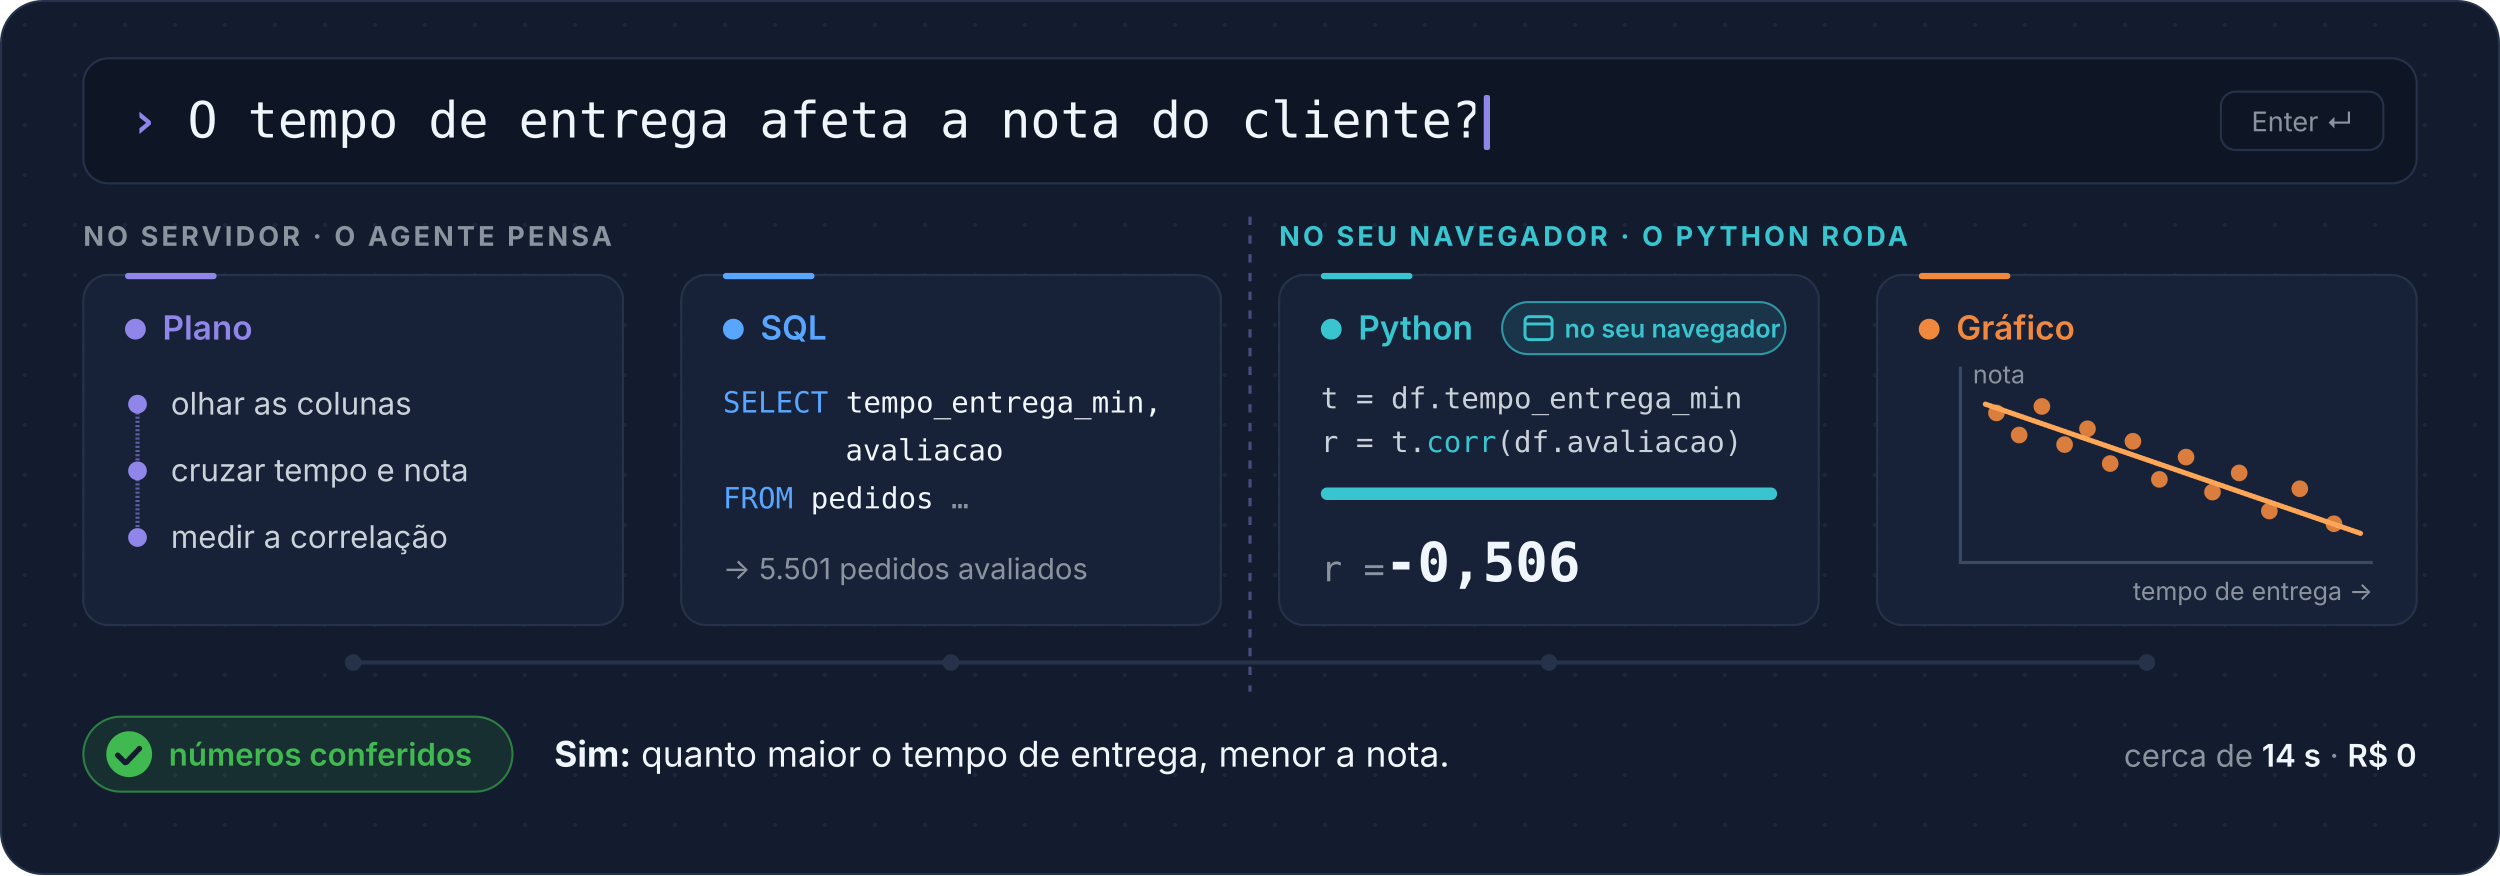
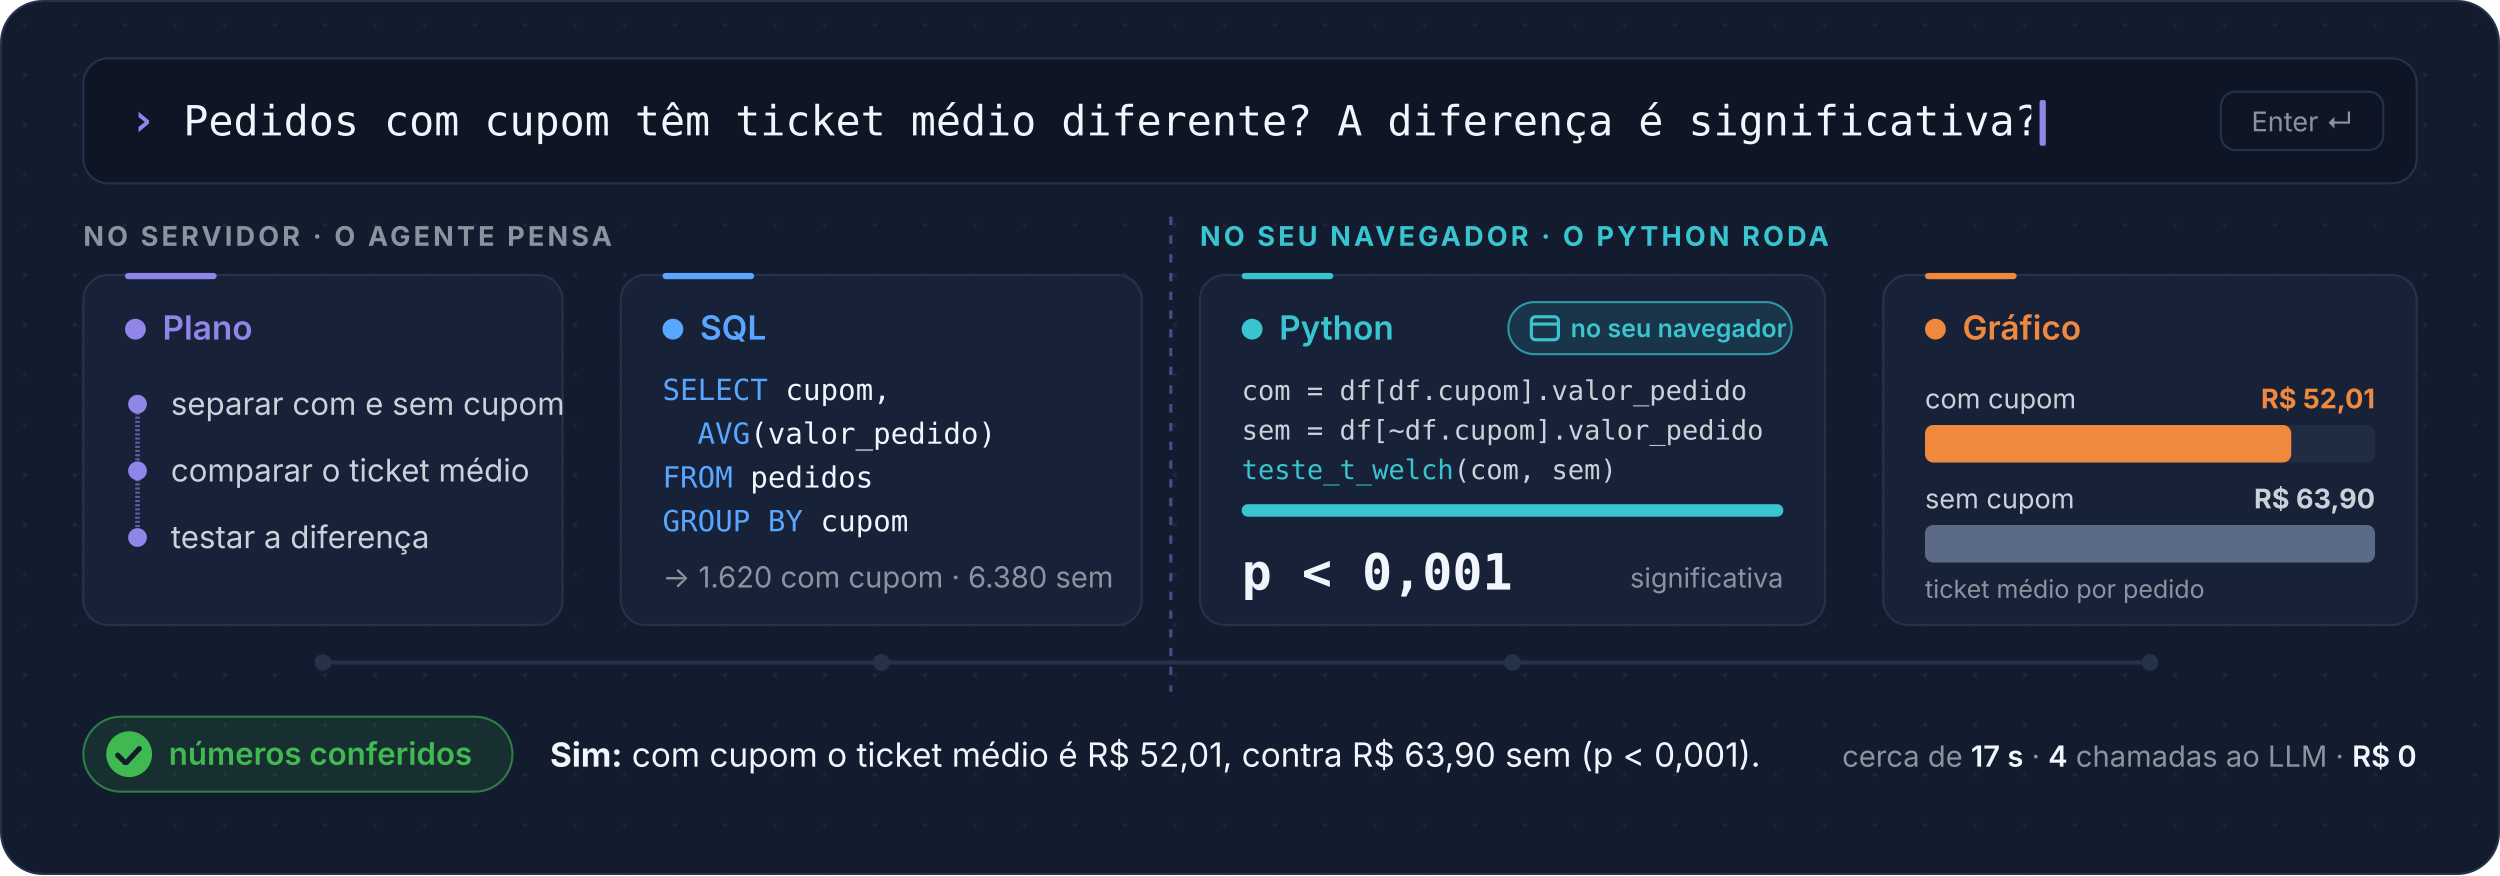
<svg xmlns="http://www.w3.org/2000/svg" viewBox="0 0 1200 420" width="1200" height="420" role="img" aria-labelledby="t d">
-   <style>.s{font-family:system-ui,-apple-system,"Segoe UI",sans-serif}.m{font-family:ui-monospace,"Cascadia Mono",Consolas,monospace}.o{transform-box:fill-box;transform-origin:center}.l{transform-box:fill-box;transform-origin:0 50%}.h{opacity:0}.d{stroke-dasharray:1}@keyframes k1{0%,2.5%{transform:none;animation-timing-function:steps(43,end)}21.67%,100%{transform:translateX(619.2px)}}.k1{animation:k1 12s infinite}@keyframes k2{0%,2.5%{transform:translateX(-619.2px);animation-timing-function:steps(43,end)}21.67%,100%{transform:none}}.k2{animation:k2 12s infinite}@keyframes k3{0%{opacity:1}21.67%{opacity:0}25.83%{opacity:1}30%{opacity:0}34.17%{opacity:1}38.33%{opacity:0}42.5%{opacity:1}46.67%{opacity:0}50.83%{opacity:1}55%{opacity:0}59.17%{opacity:1}63.33%{opacity:0}67.5%{opacity:1}71.67%{opacity:0}75.83%{opacity:1}80%{opacity:0}84.17%{opacity:1}88.33%{opacity:0}91.67%,100%{opacity:0}}.k3{animation:k3 12s step-end infinite}@keyframes k4{0%,20.83%{opacity:0}23.33%,22.5%{opacity:0.45}26.67%,100%{opacity:0}}.k4{animation:k4 12s infinite}@keyframes k5{0%,41.25%{opacity:0}43.75%,44.58%{opacity:1}48.75%,100%{opacity:0}}.k5{animation:k5 12s infinite}@keyframes k6{0%,21.67%{opacity:0;transform:translate(0,14px);animation-timing-function:cubic-bezier(.16,1,.3,1)}25.42%,100%{opacity:1;transform:none}}.k6{animation:k6 12s infinite}@keyframes k7{0%,21.67%{opacity:0}24.17%,33.33%{opacity:1}37.5%,100%{opacity:0}}.k7{animation:k7 12s infinite}@keyframes k8{0%,23.75%{stroke-dashoffset:1;animation-timing-function:cubic-bezier(.65,0,.35,1)}29.58%,100%{stroke-dashoffset:0}}.k8{animation:k8 12s infinite}@keyframes k9{0%,24.17%{opacity:0;transform:translate(-8px,0);animation-timing-function:cubic-bezier(.16,1,.3,1)}27.5%,100%{opacity:1;transform:none}}.k9{animation:k9 12s infinite}@keyframes k10{0%,26%{opacity:0;transform:translate(-8px,0);animation-timing-function:cubic-bezier(.16,1,.3,1)}29.33%,100%{opacity:1;transform:none}}.k10{animation:k10 12s infinite}@keyframes k11{0%,27.83%{opacity:0;transform:translate(-8px,0);animation-timing-function:cubic-bezier(.16,1,.3,1)}31.17%,100%{opacity:1;transform:none}}.k11{animation:k11 12s infinite}@keyframes k12{0%,30%{opacity:0;transform:translate(0,14px);animation-timing-function:cubic-bezier(.16,1,.3,1)}33.75%,100%{opacity:1;transform:none}}.k12{animation:k12 12s infinite}@keyframes k13{0%,30%{opacity:0}32.5%,41.67%{opacity:1}45.83%,100%{opacity:0}}.k13{animation:k13 12s infinite}@keyframes k14{0%,32.5%{opacity:0;transform:translate(-8px,0);animation-timing-function:cubic-bezier(.16,1,.3,1)}35.42%,100%{opacity:1;transform:none}}.k14{animation:k14 12s infinite}@keyframes k15{0%,34.83%{opacity:0;transform:translate(-8px,0);animation-timing-function:cubic-bezier(.16,1,.3,1)}37.75%,100%{opacity:1;transform:none}}.k15{animation:k15 12s infinite}@keyframes k16{0%,37.17%{opacity:0;transform:translate(-8px,0);animation-timing-function:cubic-bezier(.16,1,.3,1)}40.08%,100%{opacity:1;transform:none}}.k16{animation:k16 12s infinite}@keyframes k17{0%,40%{opacity:0;transform:translate(0,10px);animation-timing-function:cubic-bezier(.16,1,.3,1)}42.92%,100%{opacity:1;transform:none}}.k17{animation:k17 12s infinite}@keyframes k18{0%,41.67%{opacity:0;transform:translate(0,14px);animation-timing-function:cubic-bezier(.16,1,.3,1)}45.42%,100%{opacity:1;transform:none}}.k18{animation:k18 12s infinite}@keyframes k19{0%,41.67%{opacity:0}44.17%,53.33%{opacity:1}57.5%,100%{opacity:0}}.k19{animation:k19 12s infinite}@keyframes k20{0%,44.17%{opacity:0;transform:scale(.85);animation-timing-function:cubic-bezier(.16,1,.3,1)}47.5%,100%{opacity:1;transform:none}}.k20{animation:k20 12s infinite}@keyframes k21{0%,45.42%{opacity:0;transform:translate(-8px,0);animation-timing-function:cubic-bezier(.16,1,.3,1)}48.33%,100%{opacity:1;transform:none}}.k21{animation:k21 12s infinite}@keyframes k22{0%,47.08%{opacity:0;transform:translate(-8px,0);animation-timing-function:cubic-bezier(.16,1,.3,1)}50%,100%{opacity:1;transform:none}}.k22{animation:k22 12s infinite}@keyframes k23{0%,48.75%{transform:scaleX(0);animation-timing-function:cubic-bezier(.65,0,.35,1)}55%,100%{transform:none}}.k23{animation:k23 12s infinite}@keyframes k24{0%,54.58%{opacity:0;transform:translate(0,10px);animation-timing-function:cubic-bezier(.16,1,.3,1)}57.92%,100%{opacity:1;transform:none}}.k24{animation:k24 12s infinite}@keyframes k25{0%,58.33%{opacity:0;transform:translate(0,14px);animation-timing-function:cubic-bezier(.16,1,.3,1)}62.08%,100%{opacity:1;transform:none}}.k25{animation:k25 12s infinite}@keyframes k26{0%,58.33%{opacity:0}60.83%,70%{opacity:1}74.17%,100%{opacity:0}}.k26{animation:k26 12s infinite}@keyframes k27{0%,60.42%{opacity:0;transform:scale(.4);animation-timing-function:cubic-bezier(.16,1,.3,1)}62.92%,100%{opacity:1;transform:none}}.k27{animation:k27 12s infinite}@keyframes k28{0%,60.88%{opacity:0;transform:scale(.4);animation-timing-function:cubic-bezier(.16,1,.3,1)}63.37%,100%{opacity:1;transform:none}}.k28{animation:k28 12s infinite}@keyframes k29{0%,61.33%{opacity:0;transform:scale(.4);animation-timing-function:cubic-bezier(.16,1,.3,1)}63.83%,100%{opacity:1;transform:none}}.k29{animation:k29 12s infinite}@keyframes k30{0%,61.79%{opacity:0;transform:scale(.4);animation-timing-function:cubic-bezier(.16,1,.3,1)}64.29%,100%{opacity:1;transform:none}}.k30{animation:k30 12s infinite}@keyframes k31{0%,62.25%{opacity:0;transform:scale(.4);animation-timing-function:cubic-bezier(.16,1,.3,1)}64.75%,100%{opacity:1;transform:none}}.k31{animation:k31 12s infinite}@keyframes k32{0%,62.71%{opacity:0;transform:scale(.4);animation-timing-function:cubic-bezier(.16,1,.3,1)}65.21%,100%{opacity:1;transform:none}}.k32{animation:k32 12s infinite}@keyframes k33{0%,63.17%{opacity:0;transform:scale(.4);animation-timing-function:cubic-bezier(.16,1,.3,1)}65.67%,100%{opacity:1;transform:none}}.k33{animation:k33 12s infinite}@keyframes k34{0%,63.62%{opacity:0;transform:scale(.4);animation-timing-function:cubic-bezier(.16,1,.3,1)}66.12%,100%{opacity:1;transform:none}}.k34{animation:k34 12s infinite}@keyframes k35{0%,64.08%{opacity:0;transform:scale(.4);animation-timing-function:cubic-bezier(.16,1,.3,1)}66.58%,100%{opacity:1;transform:none}}.k35{animation:k35 12s infinite}@keyframes k36{0%,64.54%{opacity:0;transform:scale(.4);animation-timing-function:cubic-bezier(.16,1,.3,1)}67.04%,100%{opacity:1;transform:none}}.k36{animation:k36 12s infinite}@keyframes k37{0%,65%{opacity:0;transform:scale(.4);animation-timing-function:cubic-bezier(.16,1,.3,1)}67.5%,100%{opacity:1;transform:none}}.k37{animation:k37 12s infinite}@keyframes k38{0%,65.46%{opacity:0;transform:scale(.4);animation-timing-function:cubic-bezier(.16,1,.3,1)}67.96%,100%{opacity:1;transform:none}}.k38{animation:k38 12s infinite}@keyframes k39{0%,65.92%{opacity:0;transform:scale(.4);animation-timing-function:cubic-bezier(.16,1,.3,1)}68.42%,100%{opacity:1;transform:none}}.k39{animation:k39 12s infinite}@keyframes k40{0%,66.38%{opacity:0;transform:scale(.4);animation-timing-function:cubic-bezier(.16,1,.3,1)}68.88%,100%{opacity:1;transform:none}}.k40{animation:k40 12s infinite}@keyframes k41{0%,66.67%{stroke-dashoffset:1;animation-timing-function:cubic-bezier(.65,0,.35,1)}70.42%,100%{stroke-dashoffset:0}}.k41{animation:k41 12s infinite}@keyframes k42{0%,28.33%{opacity:0;transform:translateX(0px)}28.75%{opacity:1;transform:translateX(0px);animation-timing-function:cubic-bezier(.65,0,.35,1)}31.67%{opacity:1;transform:translateX(287px)}32.5%,56.67%{opacity:0;transform:translateX(574px)}57.08%{opacity:1;transform:translateX(574px);animation-timing-function:cubic-bezier(.65,0,.35,1)}60%{opacity:1;transform:translateX(861px)}60.83%,100%{opacity:0;transform:translateX(861px)}}.k42{animation:k42 12s infinite}@keyframes k43{0%,40.42%{opacity:0;transform:translate(0,0)}41.25%{opacity:1;transform:translate(0,0);animation-timing-function:cubic-bezier(.65,0,.35,1)}45.42%{opacity:1;transform:translate(287px,0px)}47.08%,100%{opacity:0;transform:translate(287px,0px)}}.k43{animation:k43 12s infinite}@keyframes k44{0%,70%{opacity:0;transform:scale(1.15);animation-timing-function:cubic-bezier(.16,1,.3,1)}72.92%,100%{opacity:1;transform:none}}.k44{animation:k44 12s infinite}@keyframes k45{0%,71.67%{stroke-dashoffset:1;animation-timing-function:cubic-bezier(.65,0,.35,1)}74.17%,100%{stroke-dashoffset:0}}.k45{animation:k45 12s infinite}@keyframes k46{0%,71.25%{opacity:0;transform:scale(1)}71.67%{opacity:.8;transform:scale(1);animation-timing-function:cubic-bezier(.16,1,.3,1)}78.33%,100%{opacity:0;transform:scale(2.6)}}.k46{animation:k46 12s infinite}@keyframes k47{0%,72.92%{opacity:0;transform:translate(-10px,0);animation-timing-function:cubic-bezier(.16,1,.3,1)}76.67%,100%{opacity:1;transform:none}}.k47{animation:k47 12s infinite}@keyframes k48{0%,75.83%{opacity:0;transform:translate(0,10px);animation-timing-function:cubic-bezier(.16,1,.3,1)}79.58%,100%{opacity:1;transform:none}}.k48{animation:k48 12s infinite}@keyframes fora{0%,91.67%{opacity:1}96.67%,100%{opacity:0}}.fora{animation:fora 12s infinite}@media (prefers-reduced-motion:reduce){*{animation:none!important}.k1{transform:translateX(619.2px)!important}.k2{transform:none!important}.k3{opacity:0!important}.k6{opacity:1!important;transform:none!important}.k8{stroke-dashoffset:0!important}.k9{opacity:1!important;transform:none!important}.k10{opacity:1!important;transform:none!important}.k11{opacity:1!important;transform:none!important}.k12{opacity:1!important;transform:none!important}.k14{opacity:1!important;transform:none!important}.k15{opacity:1!important;transform:none!important}.k16{opacity:1!important;transform:none!important}.k17{opacity:1!important;transform:none!important}.k18{opacity:1!important;transform:none!important}.k20{opacity:1!important;transform:none!important}.k21{opacity:1!important;transform:none!important}.k22{opacity:1!important;transform:none!important}.k23{transform:none!important}.k24{opacity:1!important;transform:none!important}.k25{opacity:1!important;transform:none!important}.k27{opacity:1!important;transform:none!important}.k28{opacity:1!important;transform:none!important}.k29{opacity:1!important;transform:none!important}.k30{opacity:1!important;transform:none!important}.k31{opacity:1!important;transform:none!important}.k32{opacity:1!important;transform:none!important}.k33{opacity:1!important;transform:none!important}.k34{opacity:1!important;transform:none!important}.k35{opacity:1!important;transform:none!important}.k36{opacity:1!important;transform:none!important}.k37{opacity:1!important;transform:none!important}.k38{opacity:1!important;transform:none!important}.k39{opacity:1!important;transform:none!important}.k40{opacity:1!important;transform:none!important}.k41{stroke-dashoffset:0!important}.k44{opacity:1!important;transform:none!important}.k45{stroke-dashoffset:0!important}.k47{opacity:1!important;transform:none!important}.k48{opacity:1!important;transform:none!important}}</style>
+   <style>.s{font-family:system-ui,-apple-system,"Segoe UI",sans-serif}.m{font-family:ui-monospace,"Cascadia Mono",Consolas,monospace}.o{transform-box:fill-box;transform-origin:center}.l{transform-box:fill-box;transform-origin:0 50%}.h{opacity:0}.d{stroke-dasharray:1}@keyframes k1{0%,2.5%{transform:none;animation-timing-function:steps(74,end)}21.67%,100%{transform:translateX(888px)}}.k1{animation:k1 12s infinite}@keyframes k2{0%,2.5%{transform:translateX(-888px);animation-timing-function:steps(74,end)}21.67%,100%{transform:none}}.k2{animation:k2 12s infinite}@keyframes k3{0%{opacity:1}21.67%{opacity:0}25.83%{opacity:1}30%{opacity:0}34.17%{opacity:1}38.33%{opacity:0}42.5%{opacity:1}46.67%{opacity:0}50.83%{opacity:1}55%{opacity:0}59.17%{opacity:1}63.33%{opacity:0}67.5%{opacity:1}71.67%{opacity:0}75.83%{opacity:1}80%{opacity:0}84.17%{opacity:1}88.33%{opacity:0}91.67%,100%{opacity:0}}.k3{animation:k3 12s step-end infinite}@keyframes k4{0%,20.83%{opacity:0}23.33%,22.5%{opacity:0.45}26.67%,100%{opacity:0}}.k4{animation:k4 12s infinite}@keyframes k5{0%,41.25%{opacity:0}43.75%,44.58%{opacity:1}48.75%,100%{opacity:0}}.k5{animation:k5 12s infinite}@keyframes k6{0%,21.67%{opacity:0;transform:translate(0,14px);animation-timing-function:cubic-bezier(.16,1,.3,1)}25.42%,100%{opacity:1;transform:none}}.k6{animation:k6 12s infinite}@keyframes k7{0%,21.67%{opacity:0}24.17%,33.33%{opacity:1}37.5%,100%{opacity:0}}.k7{animation:k7 12s infinite}@keyframes k8{0%,23.75%{stroke-dashoffset:1;animation-timing-function:cubic-bezier(.65,0,.35,1)}29.58%,100%{stroke-dashoffset:0}}.k8{animation:k8 12s infinite}@keyframes k9{0%,24.17%{opacity:0;transform:translate(-8px,0);animation-timing-function:cubic-bezier(.16,1,.3,1)}27.5%,100%{opacity:1;transform:none}}.k9{animation:k9 12s infinite}@keyframes k10{0%,26%{opacity:0;transform:translate(-8px,0);animation-timing-function:cubic-bezier(.16,1,.3,1)}29.33%,100%{opacity:1;transform:none}}.k10{animation:k10 12s infinite}@keyframes k11{0%,27.83%{opacity:0;transform:translate(-8px,0);animation-timing-function:cubic-bezier(.16,1,.3,1)}31.17%,100%{opacity:1;transform:none}}.k11{animation:k11 12s infinite}@keyframes k12{0%,30%{opacity:0;transform:translate(0,14px);animation-timing-function:cubic-bezier(.16,1,.3,1)}33.75%,100%{opacity:1;transform:none}}.k12{animation:k12 12s infinite}@keyframes k13{0%,30%{opacity:0}32.5%,41.67%{opacity:1}45.83%,100%{opacity:0}}.k13{animation:k13 12s infinite}@keyframes k14{0%,32.08%{opacity:0;transform:translate(-8px,0);animation-timing-function:cubic-bezier(.16,1,.3,1)}35%,100%{opacity:1;transform:none}}.k14{animation:k14 12s infinite}@keyframes k15{0%,33.75%{opacity:0;transform:translate(-8px,0);animation-timing-function:cubic-bezier(.16,1,.3,1)}36.67%,100%{opacity:1;transform:none}}.k15{animation:k15 12s infinite}@keyframes k16{0%,35.42%{opacity:0;transform:translate(-8px,0);animation-timing-function:cubic-bezier(.16,1,.3,1)}38.33%,100%{opacity:1;transform:none}}.k16{animation:k16 12s infinite}@keyframes k17{0%,37.08%{opacity:0;transform:translate(-8px,0);animation-timing-function:cubic-bezier(.16,1,.3,1)}40%,100%{opacity:1;transform:none}}.k17{animation:k17 12s infinite}@keyframes k18{0%,39.58%{opacity:0;transform:translate(0,10px);animation-timing-function:cubic-bezier(.16,1,.3,1)}42.5%,100%{opacity:1;transform:none}}.k18{animation:k18 12s infinite}@keyframes k19{0%,41.67%{opacity:0;transform:translate(0,14px);animation-timing-function:cubic-bezier(.16,1,.3,1)}45.42%,100%{opacity:1;transform:none}}.k19{animation:k19 12s infinite}@keyframes k20{0%,41.67%{opacity:0}44.17%,53.33%{opacity:1}57.5%,100%{opacity:0}}.k20{animation:k20 12s infinite}@keyframes k21{0%,44.17%{opacity:0;transform:scale(.85);animation-timing-function:cubic-bezier(.16,1,.3,1)}47.5%,100%{opacity:1;transform:none}}.k21{animation:k21 12s infinite}@keyframes k22{0%,45%{opacity:0;transform:translate(-8px,0);animation-timing-function:cubic-bezier(.16,1,.3,1)}47.92%,100%{opacity:1;transform:none}}.k22{animation:k22 12s infinite}@keyframes k23{0%,46.33%{opacity:0;transform:translate(-8px,0);animation-timing-function:cubic-bezier(.16,1,.3,1)}49.25%,100%{opacity:1;transform:none}}.k23{animation:k23 12s infinite}@keyframes k24{0%,47.67%{opacity:0;transform:translate(-8px,0);animation-timing-function:cubic-bezier(.16,1,.3,1)}50.58%,100%{opacity:1;transform:none}}.k24{animation:k24 12s infinite}@keyframes k25{0%,49.17%{transform:scaleX(0);animation-timing-function:cubic-bezier(.65,0,.35,1)}55%,100%{transform:none}}.k25{animation:k25 12s infinite}@keyframes k26{0%,54.58%{opacity:0;transform:translate(0,10px);animation-timing-function:cubic-bezier(.16,1,.3,1)}57.92%,100%{opacity:1;transform:none}}.k26{animation:k26 12s infinite}@keyframes k27{0%,58.33%{opacity:0;transform:translate(0,14px);animation-timing-function:cubic-bezier(.16,1,.3,1)}62.08%,100%{opacity:1;transform:none}}.k27{animation:k27 12s infinite}@keyframes k28{0%,58.33%{opacity:0}60.83%,70%{opacity:1}74.17%,100%{opacity:0}}.k28{animation:k28 12s infinite}@keyframes k29{0%,66.25%{opacity:0;transform:translate(0,10px);animation-timing-function:cubic-bezier(.16,1,.3,1)}69.17%,100%{opacity:1;transform:none}}.k29{animation:k29 12s infinite}@keyframes k30{0%,60.83%{transform:scaleX(0);animation-timing-function:cubic-bezier(.65,0,.35,1)}66.67%,100%{transform:none}}.k30{animation:k30 12s infinite}@keyframes k31{0%,67.92%{opacity:0;transform:translate(0,10px);animation-timing-function:cubic-bezier(.16,1,.3,1)}70.83%,100%{opacity:1;transform:none}}.k31{animation:k31 12s infinite}@keyframes k32{0%,62.5%{transform:scaleX(0);animation-timing-function:cubic-bezier(.65,0,.35,1)}68.33%,100%{transform:none}}.k32{animation:k32 12s infinite}@keyframes k33{0%,28.33%{opacity:0;transform:translateX(0px)}28.75%{opacity:1;transform:translateX(0px);animation-timing-function:cubic-bezier(.65,0,.35,1)}31.67%{opacity:1;transform:translateX(268px)}32.5%,56.67%{opacity:0;transform:translateX(571px)}57.08%{opacity:1;transform:translateX(571px);animation-timing-function:cubic-bezier(.65,0,.35,1)}60%{opacity:1;transform:translateX(877px)}60.83%,100%{opacity:0;transform:translateX(877px)}}.k33{animation:k33 12s infinite}@keyframes k34{0%,40.42%{opacity:0;transform:translate(0,0)}41.25%{opacity:1;transform:translate(0,0);animation-timing-function:cubic-bezier(.65,0,.35,1)}45.42%{opacity:1;transform:translate(303px,0px)}47.08%,100%{opacity:0;transform:translate(303px,0px)}}.k34{animation:k34 12s infinite}@keyframes k35{0%,70%{opacity:0;transform:scale(1.15);animation-timing-function:cubic-bezier(.16,1,.3,1)}72.92%,100%{opacity:1;transform:none}}.k35{animation:k35 12s infinite}@keyframes k36{0%,71.67%{stroke-dashoffset:1;animation-timing-function:cubic-bezier(.65,0,.35,1)}74.17%,100%{stroke-dashoffset:0}}.k36{animation:k36 12s infinite}@keyframes k37{0%,71.25%{opacity:0;transform:scale(1)}71.67%{opacity:.8;transform:scale(1);animation-timing-function:cubic-bezier(.16,1,.3,1)}78.33%,100%{opacity:0;transform:scale(2.6)}}.k37{animation:k37 12s infinite}@keyframes k38{0%,72.92%{opacity:0;transform:translate(-10px,0);animation-timing-function:cubic-bezier(.16,1,.3,1)}76.67%,100%{opacity:1;transform:none}}.k38{animation:k38 12s infinite}@keyframes k39{0%,75.83%{opacity:0;transform:translate(0,10px);animation-timing-function:cubic-bezier(.16,1,.3,1)}79.58%,100%{opacity:1;transform:none}}.k39{animation:k39 12s infinite}@keyframes fora{0%,91.67%{opacity:1}96.67%,100%{opacity:0}}.fora{animation:fora 12s infinite}@media (prefers-reduced-motion:reduce){*{animation:none!important}.k1{transform:translateX(888px)!important}.k2{transform:none!important}.k3{opacity:0!important}.k6{opacity:1!important;transform:none!important}.k8{stroke-dashoffset:0!important}.k9{opacity:1!important;transform:none!important}.k10{opacity:1!important;transform:none!important}.k11{opacity:1!important;transform:none!important}.k12{opacity:1!important;transform:none!important}.k14{opacity:1!important;transform:none!important}.k15{opacity:1!important;transform:none!important}.k16{opacity:1!important;transform:none!important}.k17{opacity:1!important;transform:none!important}.k18{opacity:1!important;transform:none!important}.k19{opacity:1!important;transform:none!important}.k21{opacity:1!important;transform:none!important}.k22{opacity:1!important;transform:none!important}.k23{opacity:1!important;transform:none!important}.k24{opacity:1!important;transform:none!important}.k25{transform:none!important}.k26{opacity:1!important;transform:none!important}.k27{opacity:1!important;transform:none!important}.k29{opacity:1!important;transform:none!important}.k30{transform:none!important}.k31{opacity:1!important;transform:none!important}.k32{transform:none!important}.k35{opacity:1!important;transform:none!important}.k36{stroke-dashoffset:0!important}.k38{opacity:1!important;transform:none!important}.k39{opacity:1!important;transform:none!important}}</style>
  <defs>
    <pattern id="g" width="24" height="24" patternUnits="userSpaceOnUse">
      <circle cx="12" cy="12" r="1" fill="#25324A" />
    </pattern>
  </defs>
  <rect x=".5" y=".5" width="1199" height="419" rx="20" fill="#131C2E" stroke="#25324A" />
  <rect x="1" y="1" width="1198" height="418" rx="20" fill="url(#g)" opacity=".5" />
  <g class="fora">
    <defs>
      <clipPath id="q">
        <rect x="41" y="29" width="1010" height="58" />
      </clipPath>
    </defs>
    <rect x="40" y="28" width="1120" height="60" rx="12" fill="#0E1626" stroke="#25324A" />
-     <text class="m" x="62" y="66" font-size="24" font-weight="700" fill="#9085e9">›</text>
-     <text class="m" x="90" y="66" font-size="24" fill="#F0F6FC" textLength="619.2" lengthAdjust="spacingAndGlyphs">O tempo de entrega afeta a nota do cliente?</text>
+     <text class="m" x="62" y="65" font-size="22" font-weight="700" fill="#9085e9">›</text>
+     <text class="m" x="88" y="65" font-size="20" fill="#F0F6FC" textLength="888" lengthAdjust="spacingAndGlyphs">Pedidos com cupom têm ticket médio diferente? A diferença é significativa?</text>
    <g clip-path="url(#q)">
-       <rect class="k1" x="89" y="42" width="623.2" height="31.2" fill="#0E1626" transform="translate(619.2)" />
+       <rect class="k1" x="87" y="45" width="892" height="26" fill="#0E1626" transform="translate(888)" />
    </g>
    <g class="k2">
-       <rect class="k3" x="712.2" y="45.6" width="3" height="26.4" rx="1" fill="#9085e9" />
+       <rect class="k3" x="979" y="48" width="3" height="22" rx="1" fill="#9085e9" />
    </g>
    <rect x="1066" y="44" width="78" height="28" rx="7" fill="none" stroke="#25324A" />
    <rect class="h k4" x="1066" y="44" width="78" height="28" rx="7" fill="#9085e9" />
    <text class="s" x="1105" y="63" font-size="13" fill="#8B949E" text-anchor="middle">Enter ↵</text>
    <g class="s" font-size="13" font-weight="700" letter-spacing="1.5">
      <text x="40" y="118" fill="#8B949E">NO SERVIDOR · O AGENTE PENSA</text>
-       <text x="614" y="118" fill="#39C5CF">NO SEU NAVEGADOR · O PYTHON RODA</text>
+       <text x="576" y="118" fill="#39C5CF">NO SEU NAVEGADOR · O PYTHON RODA</text>
    </g>
-     <path d="M600 104V332" stroke="#9085e9" stroke-opacity=".45" stroke-width="1.5" stroke-dasharray="4 5" />
-     <path class="h k5" d="M600 104V332" stroke="#39C5CF" stroke-width="2" />
-     <path d="M169.5 318H1030.5" stroke="#25324A" stroke-width="2" />
-     <circle cx="169.5" cy="318" r="4" fill="#25324A" />
-     <circle cx="456.5" cy="318" r="4" fill="#25324A" />
-     <circle cx="743.5" cy="318" r="4" fill="#25324A" />
-     <circle cx="1030.5" cy="318" r="4" fill="#25324A" />
-     <rect x="40" y="132" width="259" height="168" rx="12" fill="none" stroke="#25324A" stroke-dasharray="4 6" />
-     <rect x="327" y="132" width="259" height="168" rx="12" fill="none" stroke="#25324A" stroke-dasharray="4 6" />
-     <rect x="614" y="132" width="259" height="168" rx="12" fill="none" stroke="#25324A" stroke-dasharray="4 6" />
-     <rect x="901" y="132" width="259" height="168" rx="12" fill="none" stroke="#25324A" stroke-dasharray="4 6" />
+     <path d="M562 104V332" stroke="#9085e9" stroke-opacity=".45" stroke-width="1.5" stroke-dasharray="4 5" />
+     <path class="h k5" d="M562 104V332" stroke="#39C5CF" stroke-width="2" />
+     <path d="M155 318H1032" stroke="#25324A" stroke-width="2" />
+     <circle cx="155" cy="318" r="4" fill="#25324A" />
+     <circle cx="423" cy="318" r="4" fill="#25324A" />
+     <circle cx="726" cy="318" r="4" fill="#25324A" />
+     <circle cx="1032" cy="318" r="4" fill="#25324A" />
+     <rect x="40" y="132" width="230" height="168" rx="12" fill="none" stroke="#25324A" stroke-dasharray="4 6" />
+     <rect x="298" y="132" width="250" height="168" rx="12" fill="none" stroke="#25324A" stroke-dasharray="4 6" />
+     <rect x="576" y="132" width="300" height="168" rx="12" fill="none" stroke="#25324A" stroke-dasharray="4 6" />
+     <rect x="904" y="132" width="256" height="168" rx="12" fill="none" stroke="#25324A" stroke-dasharray="4 6" />
    <g class="k6">
-       <rect x="40" y="132" width="259" height="168" rx="12" fill="#172238" stroke="#25324A" />
+       <rect x="40" y="132" width="230" height="168" rx="12" fill="#172238" stroke="#25324A" />
      <rect x="60" y="131" width="44" height="3" rx="1.5" fill="#9085e9" />
      <circle cx="65" cy="158" r="5" fill="#9085e9" />
      <text class="s" x="78" y="163" font-size="16" font-weight="600" fill="#9085e9">Plano</text>
-       <path class="d k8" pathLength="1" d="M66 194V258" stroke="#9085e9" stroke-opacity=".6" stroke-width="2" />
+       <path class="d k8" pathLength="1" d="M66 194V258" stroke="#9085e9" stroke-opacity=".6" stroke-width="2.2" />
      <g class="k9">
        <circle cx="66" cy="194" r="4.5" fill="#9085e9" />
-         <text class="s" x="82" y="199" font-size="15" fill="#C9D1D9">olhar as colunas</text>
+         <text class="s" x="82" y="199.1" font-size="15" fill="#C9D1D9">separar com e sem cupom</text>
      </g>
      <g class="k10">
        <circle cx="66" cy="226" r="4.5" fill="#9085e9" />
-         <text class="s" x="82" y="231" font-size="15" fill="#C9D1D9">cruzar tempo e nota</text>
+         <text class="s" x="82" y="231.1" font-size="15" fill="#C9D1D9">comparar o ticket médio</text>
      </g>
      <g class="k11">
        <circle cx="66" cy="258" r="4.5" fill="#9085e9" />
-         <text class="s" x="82" y="263" font-size="15" fill="#C9D1D9">medir a correlação</text>
+         <text class="s" x="82" y="263.1" font-size="15" fill="#C9D1D9">testar a diferença</text>
      </g>
    </g>
    <g class="k12">
-       <rect x="327" y="132" width="259" height="168" rx="12" fill="#172238" stroke="#25324A" />
-       <rect x="347" y="131" width="44" height="3" rx="1.5" fill="#58A6FF" />
-       <circle cx="352" cy="158" r="5" fill="#58A6FF" />
-       <text class="s" x="365" y="163" font-size="16" font-weight="600" fill="#58A6FF">SQL</text>
-       <text class="m k14" x="347" y="198" font-size="14" fill="#F0F6FC">
-         <tspan fill="#58A6FF">SELECT</tspan> tempo_entrega_min,</text>
-       <text class="m k15" x="405.8" y="221" font-size="14" fill="#F0F6FC">avaliacao</text>
-       <text class="m k16" x="347" y="244" font-size="14" fill="#F0F6FC">
-         <tspan fill="#58A6FF">FROM</tspan> pedidos <tspan fill="#8B949E">…</tspan>
-       </text>
-       <text class="s k17" x="347" y="278" font-size="14" fill="#8B949E">→ 5.501 pedidos avaliados</text>
+       <rect x="298" y="132" width="250" height="168" rx="12" fill="#172238" stroke="#25324A" />
+       <rect x="318" y="131" width="44" height="3" rx="1.5" fill="#58A6FF" />
+       <circle cx="323" cy="158" r="5" fill="#58A6FF" />
+       <text class="s" x="336" y="163" font-size="16" font-weight="600" fill="#58A6FF">SQL</text>
+       <text class="m k14" x="318" y="192" font-size="14" fill="#F0F6FC">
+         <tspan fill="#58A6FF">SELECT</tspan> cupom,</text>
+       <text class="m k15" x="334.8" y="213" font-size="14" fill="#F0F6FC">
+         <tspan fill="#58A6FF">AVG</tspan>(valor_pedido)</text>
+       <text class="m k16" x="318" y="234" font-size="14" fill="#F0F6FC">
+         <tspan fill="#58A6FF">FROM</tspan> pedidos</text>
+       <text class="m k17" x="318" y="255" font-size="14" fill="#F0F6FC">
+         <tspan fill="#58A6FF">GROUP BY</tspan> cupom</text>
+       <text class="s k18" x="318" y="282" font-size="14" fill="#8B949E">→ 1.620 com cupom · 6.380 sem</text>
    </g>
-     <g class="k18">
-       <rect x="614" y="132" width="259" height="168" rx="12" fill="#172238" stroke="#25324A" />
-       <rect x="634" y="131" width="44" height="3" rx="1.5" fill="#39C5CF" />
-       <circle cx="639" cy="158" r="5" fill="#39C5CF" />
-       <text class="s" x="652" y="163" font-size="16" font-weight="600" fill="#39C5CF">Python</text>
-       <g class="o k20">
-         <rect x="721" y="145" width="136" height="25" rx="12.5" fill="#39C5CF" fill-opacity=".12" stroke="#39C5CF" stroke-opacity=".7" />
-         <rect x="732" y="152" width="13" height="11" rx="2" fill="none" stroke="#39C5CF" stroke-width="1.4" />
-         <path d="M732 155.5h13" stroke="#39C5CF" stroke-width="1.4" />
-         <text class="s" x="751" y="162" font-size="12" font-weight="600" fill="#39C5CF">no seu navegador</text>
+     <g class="k19">
+       <rect x="576" y="132" width="300" height="168" rx="12" fill="#172238" stroke="#25324A" />
+       <rect x="596" y="131" width="44" height="3" rx="1.5" fill="#39C5CF" />
+       <circle cx="601" cy="158" r="5" fill="#39C5CF" />
+       <text class="s" x="614" y="163" font-size="16" font-weight="600" fill="#39C5CF">Python</text>
+       <g class="o k21">
+         <rect x="724" y="145" width="136" height="25" rx="12.5" fill="#39C5CF" fill-opacity=".12" stroke="#39C5CF" stroke-opacity=".7" />
+         <rect x="735.05" y="152.04" width="13" height="11.05" rx="2" fill="none" stroke="#39C5CF" stroke-width="1.5" />
+         <path d="M735.05 155.55h13" stroke="#39C5CF" stroke-width="1.5" />
+         <text class="s" x="753.9" y="161.82" font-size="12" font-weight="600" fill="#39C5CF">no seu navegador</text>
      </g>
-       <text class="m k21" x="634" y="196" font-size="14" fill="#C9D1D9">t = df.tempo_entrega_min</text>
-       <text class="m k22" x="634" y="217" font-size="14" fill="#C9D1D9">r = t.<tspan fill="#39C5CF">corr</tspan>(df.avaliacao)</text>
-       <rect x="634" y="234" width="219" height="6" rx="3" fill="#25324A" />
-       <rect class="l k23" x="634" y="234" width="219" height="6" rx="3" fill="#39C5CF" />
-       <text class="m k24" x="634" y="279" font-size="26" font-weight="700" fill="#F0F6FC">
-         <tspan font-size="17" font-weight="400" fill="#8B949E">r = </tspan>-0,506</text>
+       <text class="m k22" x="596" y="192" font-size="13" fill="#C9D1D9">com = df[df.cupom].valor_pedido</text>
+       <text class="m k23" x="596" y="211" font-size="13" fill="#C9D1D9">sem = df[~df.cupom].valor_pedido</text>
+       <text class="m k24" x="596" y="230" font-size="13" fill="#C9D1D9">
+         <tspan fill="#39C5CF">teste_t_welch</tspan>(com, sem)</text>
+       <rect x="596" y="242" width="260" height="6" rx="3" fill="#25324A" />
+       <rect class="l k25" x="596" y="242" width="260" height="6" rx="3" fill="#39C5CF" />
+       <g class="k26">
+         <text class="m" x="596" y="283" font-size="24" font-weight="700" fill="#F0F6FC">p &lt; 0,001</text>
+         <text class="s" x="856" y="282" font-size="13" fill="#8B949E" text-anchor="end">significativa</text>
+       </g>
    </g>
-     <g class="k25">
-       <rect x="901" y="132" width="259" height="168" rx="12" fill="#172238" stroke="#25324A" />
-       <rect x="921" y="131" width="44" height="3" rx="1.5" fill="#F0883E" />
-       <circle cx="926" cy="158" r="5" fill="#F0883E" />
-       <text class="s" x="939" y="163" font-size="16" font-weight="600" fill="#F0883E">Gráfico</text>
-       <path d="M941 176V270H1139" fill="none" stroke="#3A4A66" stroke-width="1.5" />
-       <text class="s" x="947" y="184" font-size="12" fill="#8B949E">nota</text>
-       <text class="s" x="1139" y="288" font-size="12" fill="#8B949E" text-anchor="end">tempo de entrega →</text>
-       <circle class="o k27" cx="958.3" cy="198.2" r="4" fill="#F0883E" fill-opacity=".9" />
-       <circle class="o k28" cx="969.2" cy="208.8" r="4" fill="#F0883E" fill-opacity=".9" />
-       <circle class="o k29" cx="980.1" cy="195.1" r="4" fill="#F0883E" fill-opacity=".9" />
-       <circle class="o k30" cx="991.0" cy="213.4" r="4" fill="#F0883E" fill-opacity=".9" />
-       <circle class="o k31" cx="1002.0" cy="205.8" r="4" fill="#F0883E" fill-opacity=".9" />
-       <circle class="o k32" cx="1012.9" cy="222.5" r="4" fill="#F0883E" fill-opacity=".9" />
-       <circle class="o k33" cx="1023.8" cy="211.8" r="4" fill="#F0883E" fill-opacity=".9" />
-       <circle class="o k34" cx="1036.5" cy="230.1" r="4" fill="#F0883E" fill-opacity=".9" />
-       <circle class="o k35" cx="1049.3" cy="219.4" r="4" fill="#F0883E" fill-opacity=".9" />
-       <circle class="o k36" cx="1062.0" cy="236.2" r="4" fill="#F0883E" fill-opacity=".9" />
-       <circle class="o k37" cx="1074.8" cy="227.0" r="4" fill="#F0883E" fill-opacity=".9" />
-       <circle class="o k38" cx="1089.3" cy="245.3" r="4" fill="#F0883E" fill-opacity=".9" />
-       <circle class="o k39" cx="1103.9" cy="234.6" r="4" fill="#F0883E" fill-opacity=".9" />
-       <circle class="o k40" cx="1120.3" cy="251.4" r="4" fill="#F0883E" fill-opacity=".9" />
-       <path class="d k41" pathLength="1" d="M953 194L1133 256" stroke="#FFA657" stroke-width="2.5" stroke-linecap="round" />
+     <g class="k27">
+       <rect x="904" y="132" width="256" height="168" rx="12" fill="#172238" stroke="#25324A" />
+       <rect x="924" y="131" width="44" height="3" rx="1.5" fill="#F0883E" />
+       <circle cx="929" cy="158" r="5" fill="#F0883E" />
+       <text class="s" x="942" y="163" font-size="16" font-weight="600" fill="#F0883E">Gráfico</text>
+       <text class="s" x="924" y="196" font-size="13" fill="#C9D1D9">com cupom</text>
+       <text class="s k29" x="1140" y="196" font-size="13" font-weight="700" fill="#F0883E" text-anchor="end">R$ 52,01</text>
+       <rect x="924" y="204" width="216" height="18" rx="4" fill="#25324A" fill-opacity=".6" />
+       <rect class="l k30" x="924" y="204" width="175.8" height="18" rx="4" fill="#F0883E" />
+       <text class="s" x="924" y="244" font-size="13" fill="#C9D1D9">sem cupom</text>
+       <text class="s k31" x="1140" y="244" font-size="13" font-weight="700" fill="#C9D1D9" text-anchor="end">R$ 63,90</text>
+       <rect x="924" y="252" width="216" height="18" rx="4" fill="#25324A" fill-opacity=".6" />
+       <rect class="l k32" x="924" y="252" width="216.0" height="18" rx="4" fill="#5B6B86" />
+       <text class="s" x="924" y="287" font-size="12" fill="#8B949E">ticket médio por pedido</text>
    </g>
-     <rect class="h k7" x="40" y="132" width="259" height="168" rx="12" fill="none" stroke="#9085e9" stroke-width="1.5" />
-     <rect class="h k13" x="327" y="132" width="259" height="168" rx="12" fill="none" stroke="#58A6FF" stroke-width="1.5" />
-     <rect class="h k19" x="614" y="132" width="259" height="168" rx="12" fill="none" stroke="#39C5CF" stroke-width="1.5" />
-     <rect class="h k26" x="901" y="132" width="259" height="168" rx="12" fill="none" stroke="#F0883E" stroke-width="1.5" />
-     <circle class="h k42" cx="169.5" cy="318" r="5" fill="#F0F6FC" />
-     <g class="h k43">
-       <rect x="392.5" y="306" width="128" height="24" rx="12" fill="#0E1626" stroke="#39C5CF" />
-       <text class="m" x="456.5" y="322" font-size="12" fill="#39C5CF" text-anchor="middle">código + dados</text>
+     <rect class="h k7" x="40" y="132" width="230" height="168" rx="12" fill="none" stroke="#9085e9" stroke-width="1.5" />
+     <rect class="h k13" x="298" y="132" width="250" height="168" rx="12" fill="none" stroke="#58A6FF" stroke-width="1.5" />
+     <rect class="h k20" x="576" y="132" width="300" height="168" rx="12" fill="none" stroke="#39C5CF" stroke-width="1.5" />
+     <rect class="h k28" x="904" y="132" width="256" height="168" rx="12" fill="none" stroke="#F0883E" stroke-width="1.5" />
+     <circle class="h k33" cx="155" cy="318" r="5" fill="#F0F6FC" />
+     <g class="h k34">
+       <rect x="359" y="306" width="128" height="24" rx="12" fill="#0E1626" stroke="#39C5CF" />
+       <text class="m" x="423" y="322" font-size="12" fill="#39C5CF" text-anchor="middle">código + dados</text>
    </g>
-     <g class="o k44">
+     <g class="o k35">
      <rect x="40" y="344" width="206" height="36" rx="18" fill="#3FB950" fill-opacity=".12" stroke="#3FB950" stroke-opacity=".6" />
      <circle cx="62" cy="362" r="11" fill="#3FB950" />
-       <path class="d k45" pathLength="1" d="M56.5 362.5l3.8 3.8 7.2-7.6" fill="none" stroke="#131C2E" stroke-width="2.6" stroke-linecap="round" stroke-linejoin="round" />
-       <text class="s" x="81" y="367.5" font-size="15" font-weight="600" fill="#3FB950">números conferidos</text>
+       <path class="d k36" pathLength="1" d="M56.5 362.5l3.85 3.85 7.15-7.7" fill="none" stroke="#131C2E" stroke-width="2.5" stroke-linecap="round" stroke-linejoin="round" />
+       <text class="s" x="81" y="367.1" font-size="15" font-weight="600" fill="#3FB950">números conferidos</text>
    </g>
-     <circle class="h o k46" cx="62" cy="362" r="11" fill="none" stroke="#3FB950" stroke-width="2" />
-     <text class="s k47" x="266" y="368" font-size="17" fill="#F0F6FC">
-       <tspan font-weight="700">Sim:</tspan> quanto maior o tempo de entrega, menor a nota.</text>
-     <text class="s k48" x="1160" y="368" font-size="15" fill="#8B949E" text-anchor="end">cerca de <tspan fill="#F0F6FC" font-weight="600">14 s</tspan> · <tspan fill="#F0F6FC" font-weight="600">R$ 0</tspan>
+     <circle class="h o k37" cx="62" cy="362" r="11" fill="none" stroke="#3FB950" stroke-width="2" />
+     <text class="s k38" x="264" y="368" font-size="16" fill="#F0F6FC">
+       <tspan font-weight="700">Sim:</tspan> com cupom o ticket médio é R$ 52,01, contra R$ 63,90 sem (p &lt; 0,001).</text>
+     <text class="s k39" x="1160" y="368" font-size="14" fill="#8B949E" text-anchor="end">cerca de <tspan fill="#F0F6FC" font-weight="600">17 s</tspan> · <tspan fill="#F0F6FC" font-weight="600">4</tspan> chamadas ao LLM · <tspan fill="#F0F6FC" font-weight="600">R$ 0</tspan>
    </text>
  </g>
</svg>
